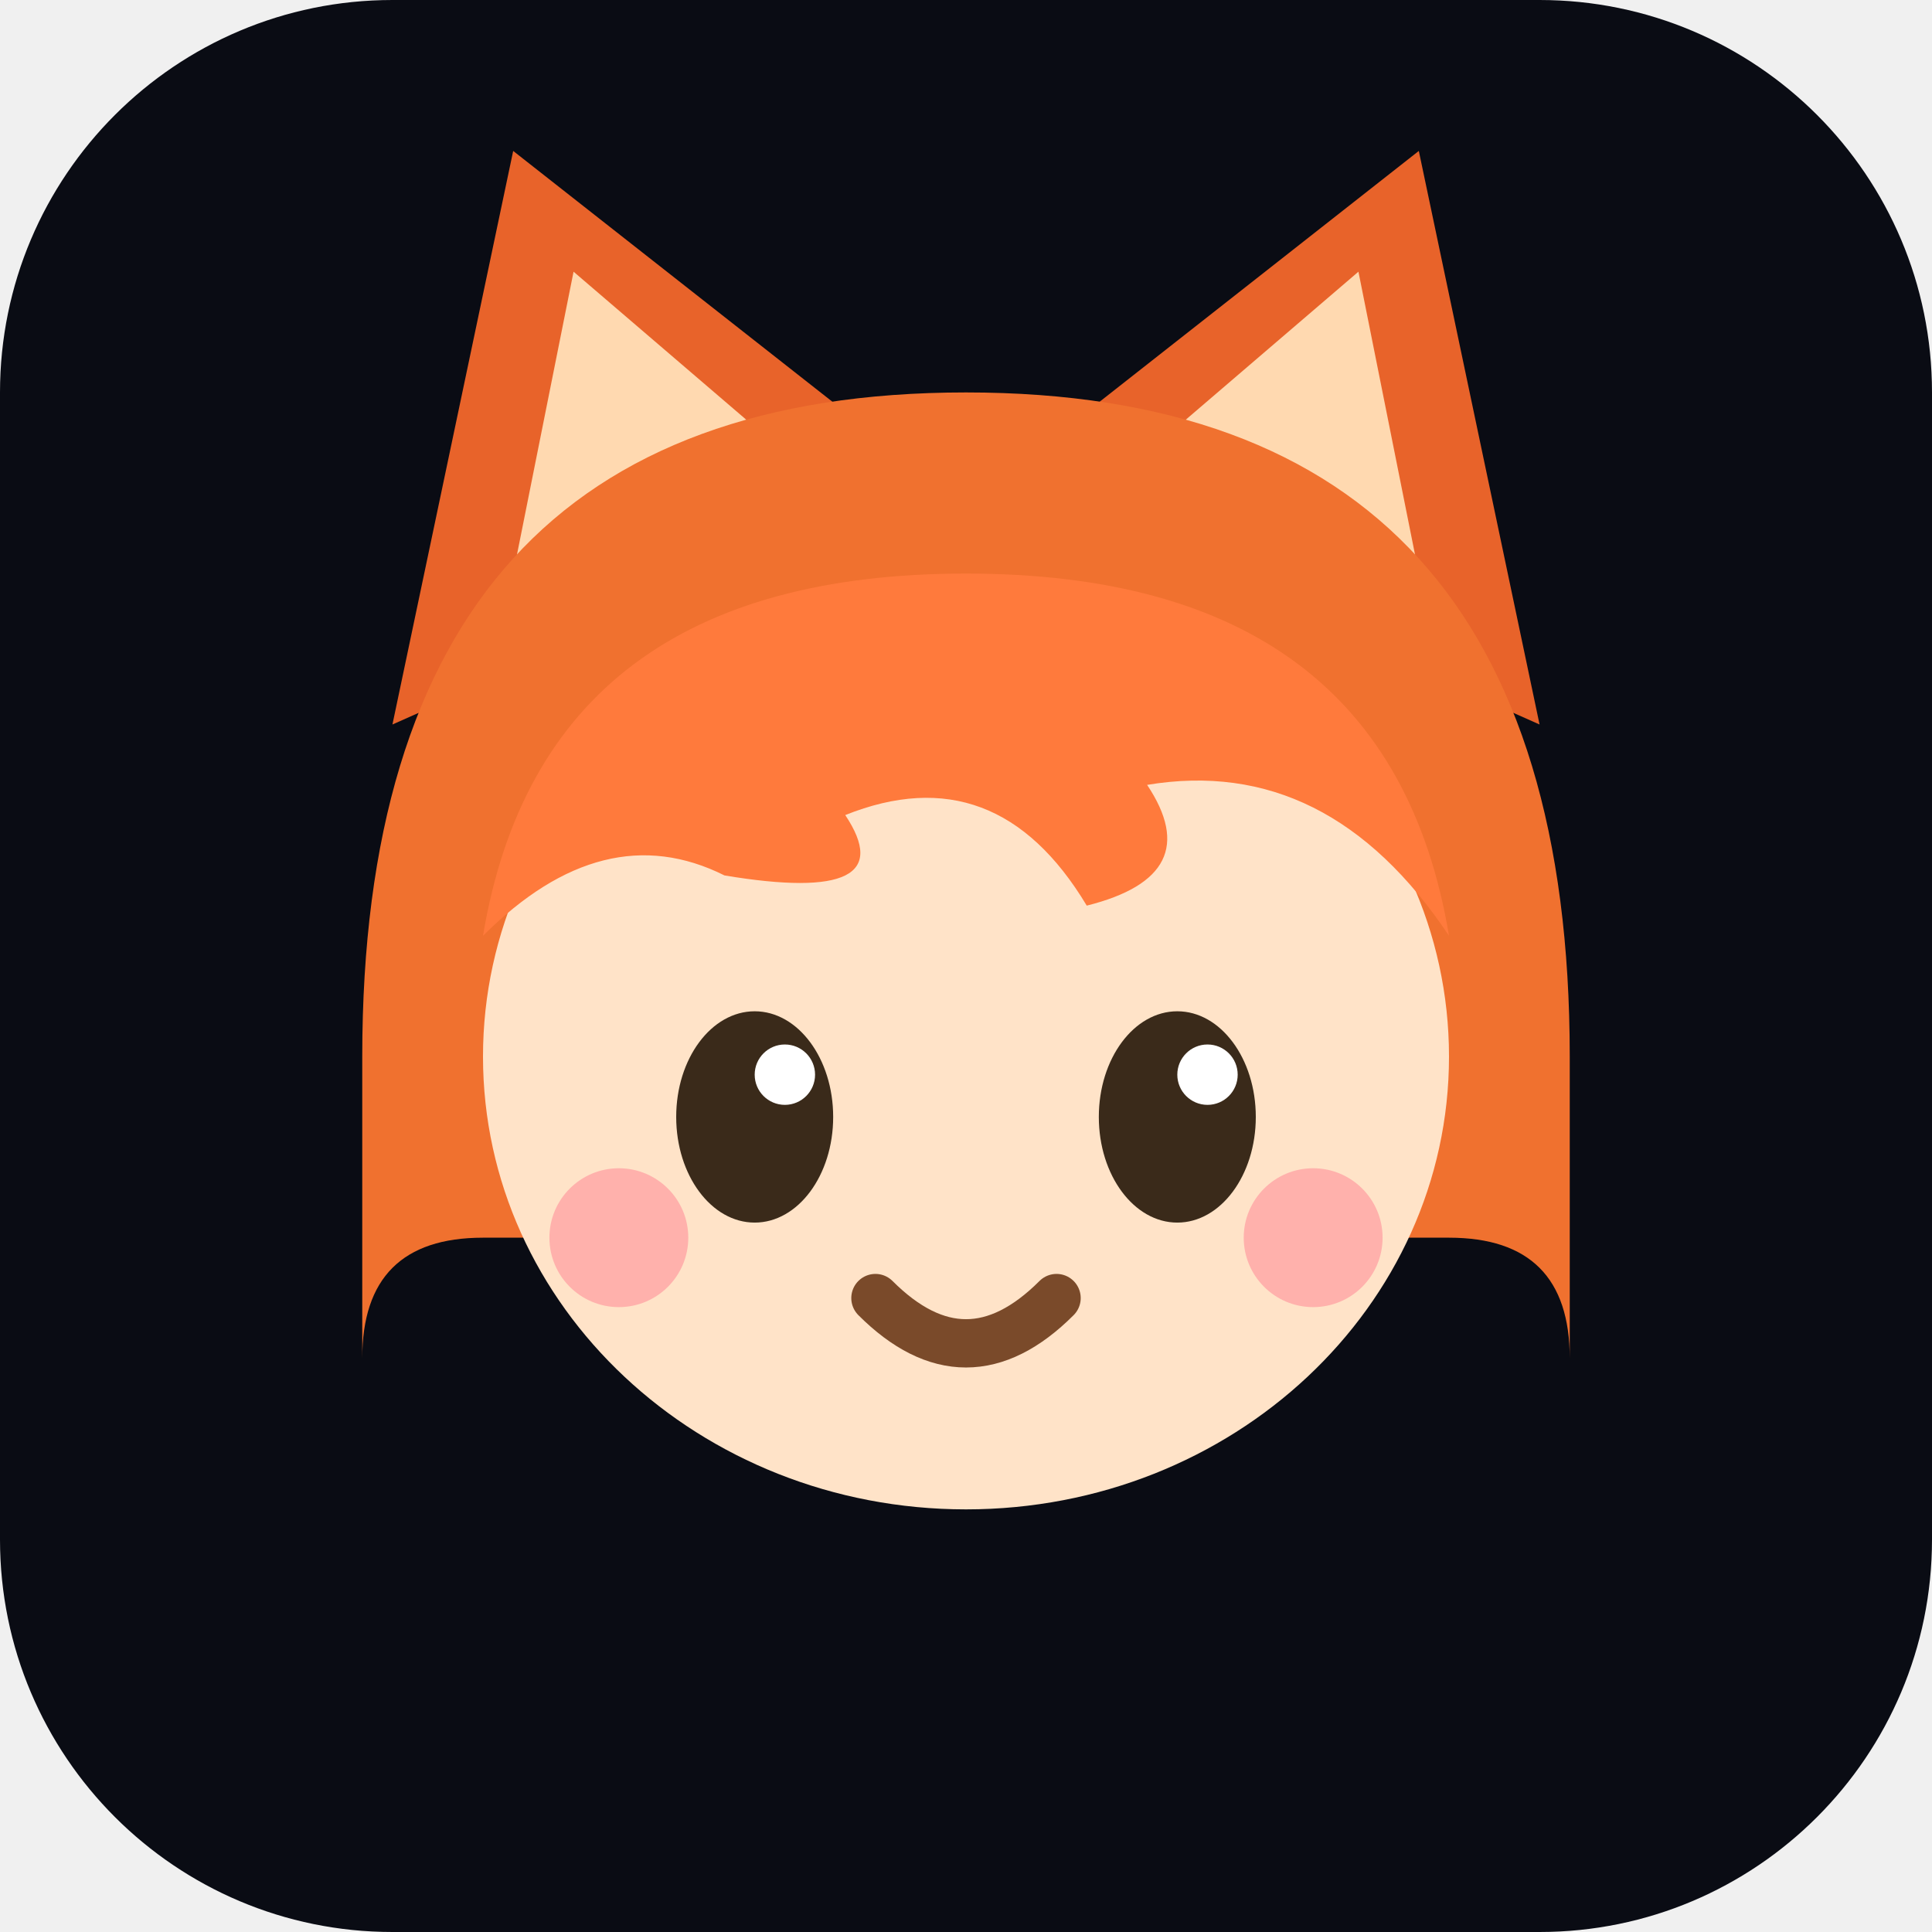
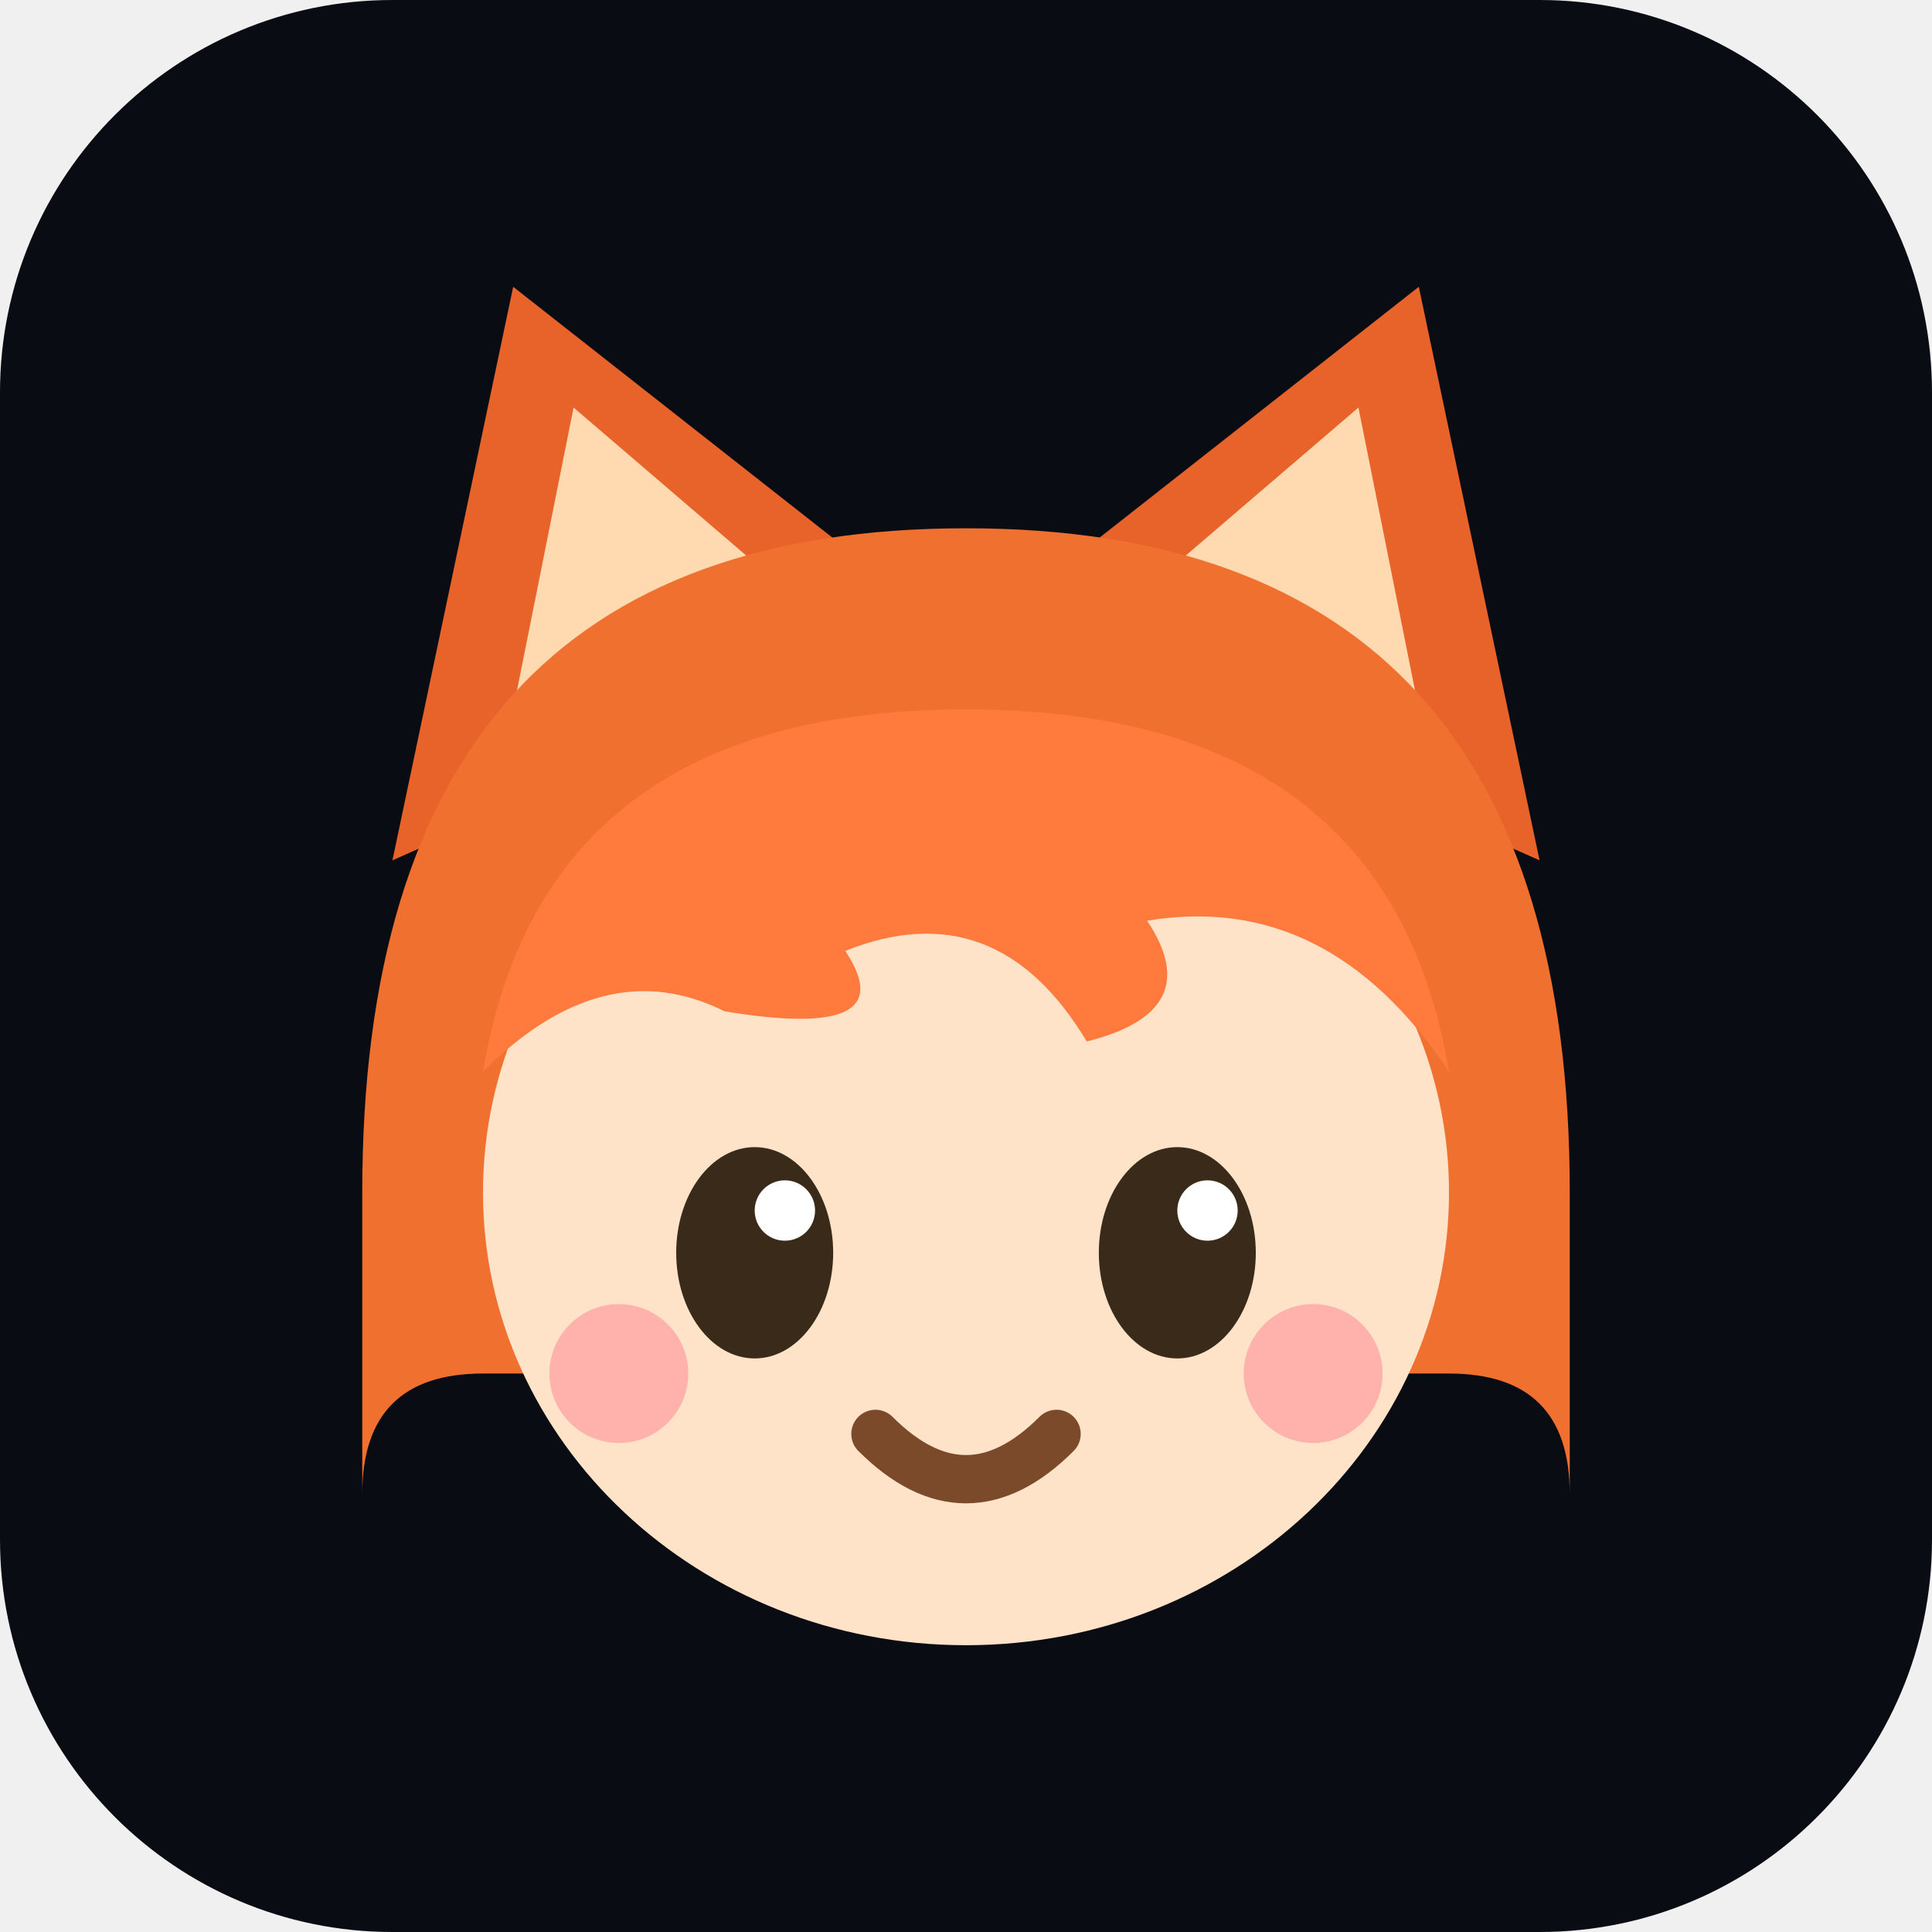
<svg xmlns="http://www.w3.org/2000/svg" viewBox="0 0 64 64">
  <rect width="64" height="64" rx="13" fill="#0a0c14" />
-   <path d="M13 24 L17 5 L31 16 Z" fill="#e8632a" />
-   <path d="M51 24 L47 5 L33 16 Z" fill="#e8632a" />
-   <path d="M17 19 L19 9 L26 15 Z" fill="#ffd9b0" />
-   <path d="M47 19 L45 9 L38 15 Z" fill="#ffd9b0" />
-   <path d="M12 35 Q12 13 32 13 Q52 13 52 35 L52 45 Q52 41 48 41 L16 41 Q12 41 12 45 Z" fill="#f0712f" />
-   <ellipse cx="32" cy="35" rx="16" ry="15" fill="#ffe3c8" />
-   <path d="M16 31 Q18 19 32 19 Q46 19 48 31 Q44 25 38 26 Q40 29 36 30 Q33 25 28 27 Q30 30 24 29 Q20 27 16 31 Z" fill="#ff7a3c" />
-   <ellipse cx="25" cy="37" rx="2.6" ry="3.5" fill="#3a2a1a" />
-   <ellipse cx="39" cy="37" rx="2.6" ry="3.5" fill="#3a2a1a" />
-   <circle cx="26" cy="35.6" r="1" fill="#fff" />
-   <circle cx="40" cy="35.6" r="1" fill="#fff" />
-   <circle cx="20.5" cy="41" r="2.3" fill="#ff9ba0" opacity=".7" />
-   <circle cx="43.5" cy="41" r="2.3" fill="#ff9ba0" opacity=".7" />
-   <path d="M29 43 Q32 46 35 43" stroke="#7a4a2a" stroke-width="1.6" fill="none" stroke-linecap="round" />
+   <g transform="translate(0,4.5)">
+     <path d="M13 24 L17 5 L31 16 Z" fill="#e8632a" />
+     <path d="M51 24 L47 5 L33 16 Z" fill="#e8632a" />
+     <path d="M17 19 L19 9 L26 15 Z" fill="#ffd9b0" />
+     <path d="M47 19 L45 9 L38 15 Z" fill="#ffd9b0" />
+     <path d="M12 35 Q12 13 32 13 Q52 13 52 35 L52 45 Q52 41 48 41 L16 41 Q12 41 12 45 Z" fill="#f0712f" />
+     <ellipse cx="32" cy="35" rx="16" ry="15" fill="#ffe3c8" />
+     <path d="M16 31 Q18 19 32 19 Q46 19 48 31 Q44 25 38 26 Q40 29 36 30 Q33 25 28 27 Q30 30 24 29 Q20 27 16 31 Z" fill="#ff7a3c" />
+     <ellipse cx="25" cy="37" rx="2.6" ry="3.5" fill="#3a2a1a" />
+     <ellipse cx="39" cy="37" rx="2.6" ry="3.5" fill="#3a2a1a" />
+     <circle cx="26" cy="35.6" r="1" fill="#fff" />
+     <circle cx="40" cy="35.6" r="1" fill="#fff" />
+     <circle cx="20.5" cy="41" r="2.3" fill="#ff9ba0" opacity=".7" />
+     <circle cx="43.5" cy="41" r="2.3" fill="#ff9ba0" opacity=".7" />
+     <path d="M29 43 Q32 46 35 43" stroke="#7a4a2a" stroke-width="1.6" fill="none" stroke-linecap="round" />
+   </g>
</svg>
